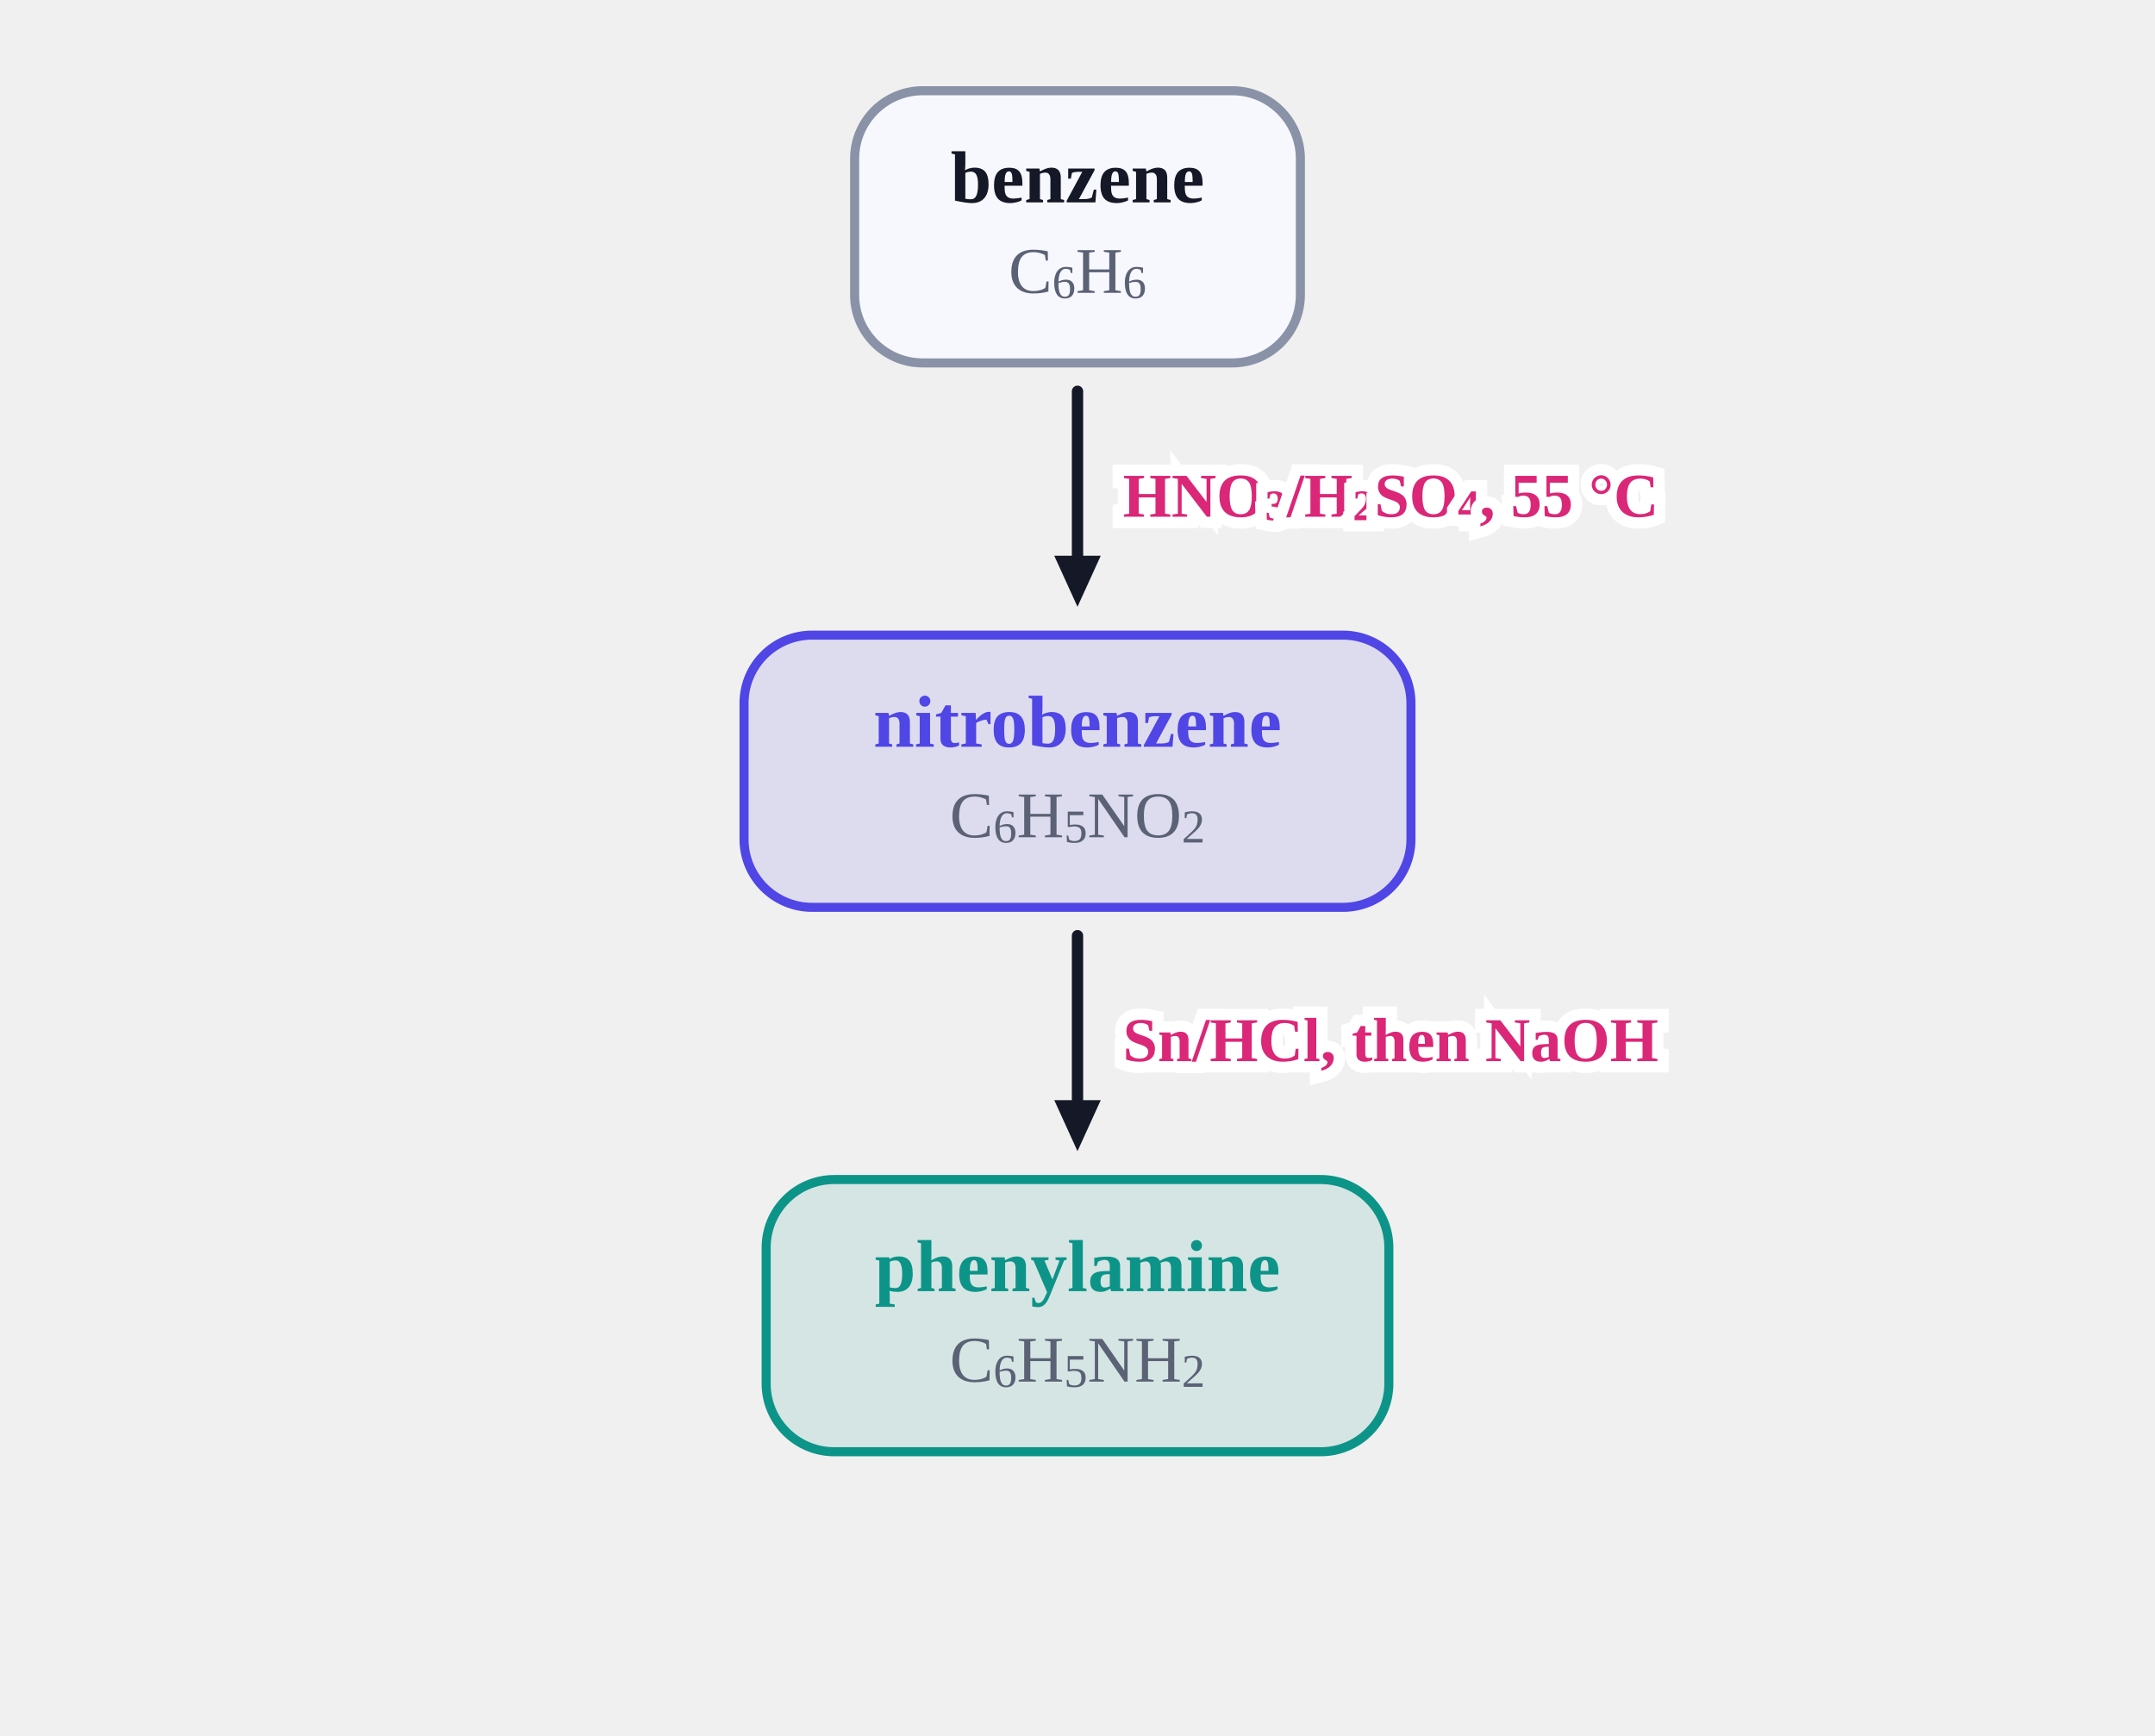
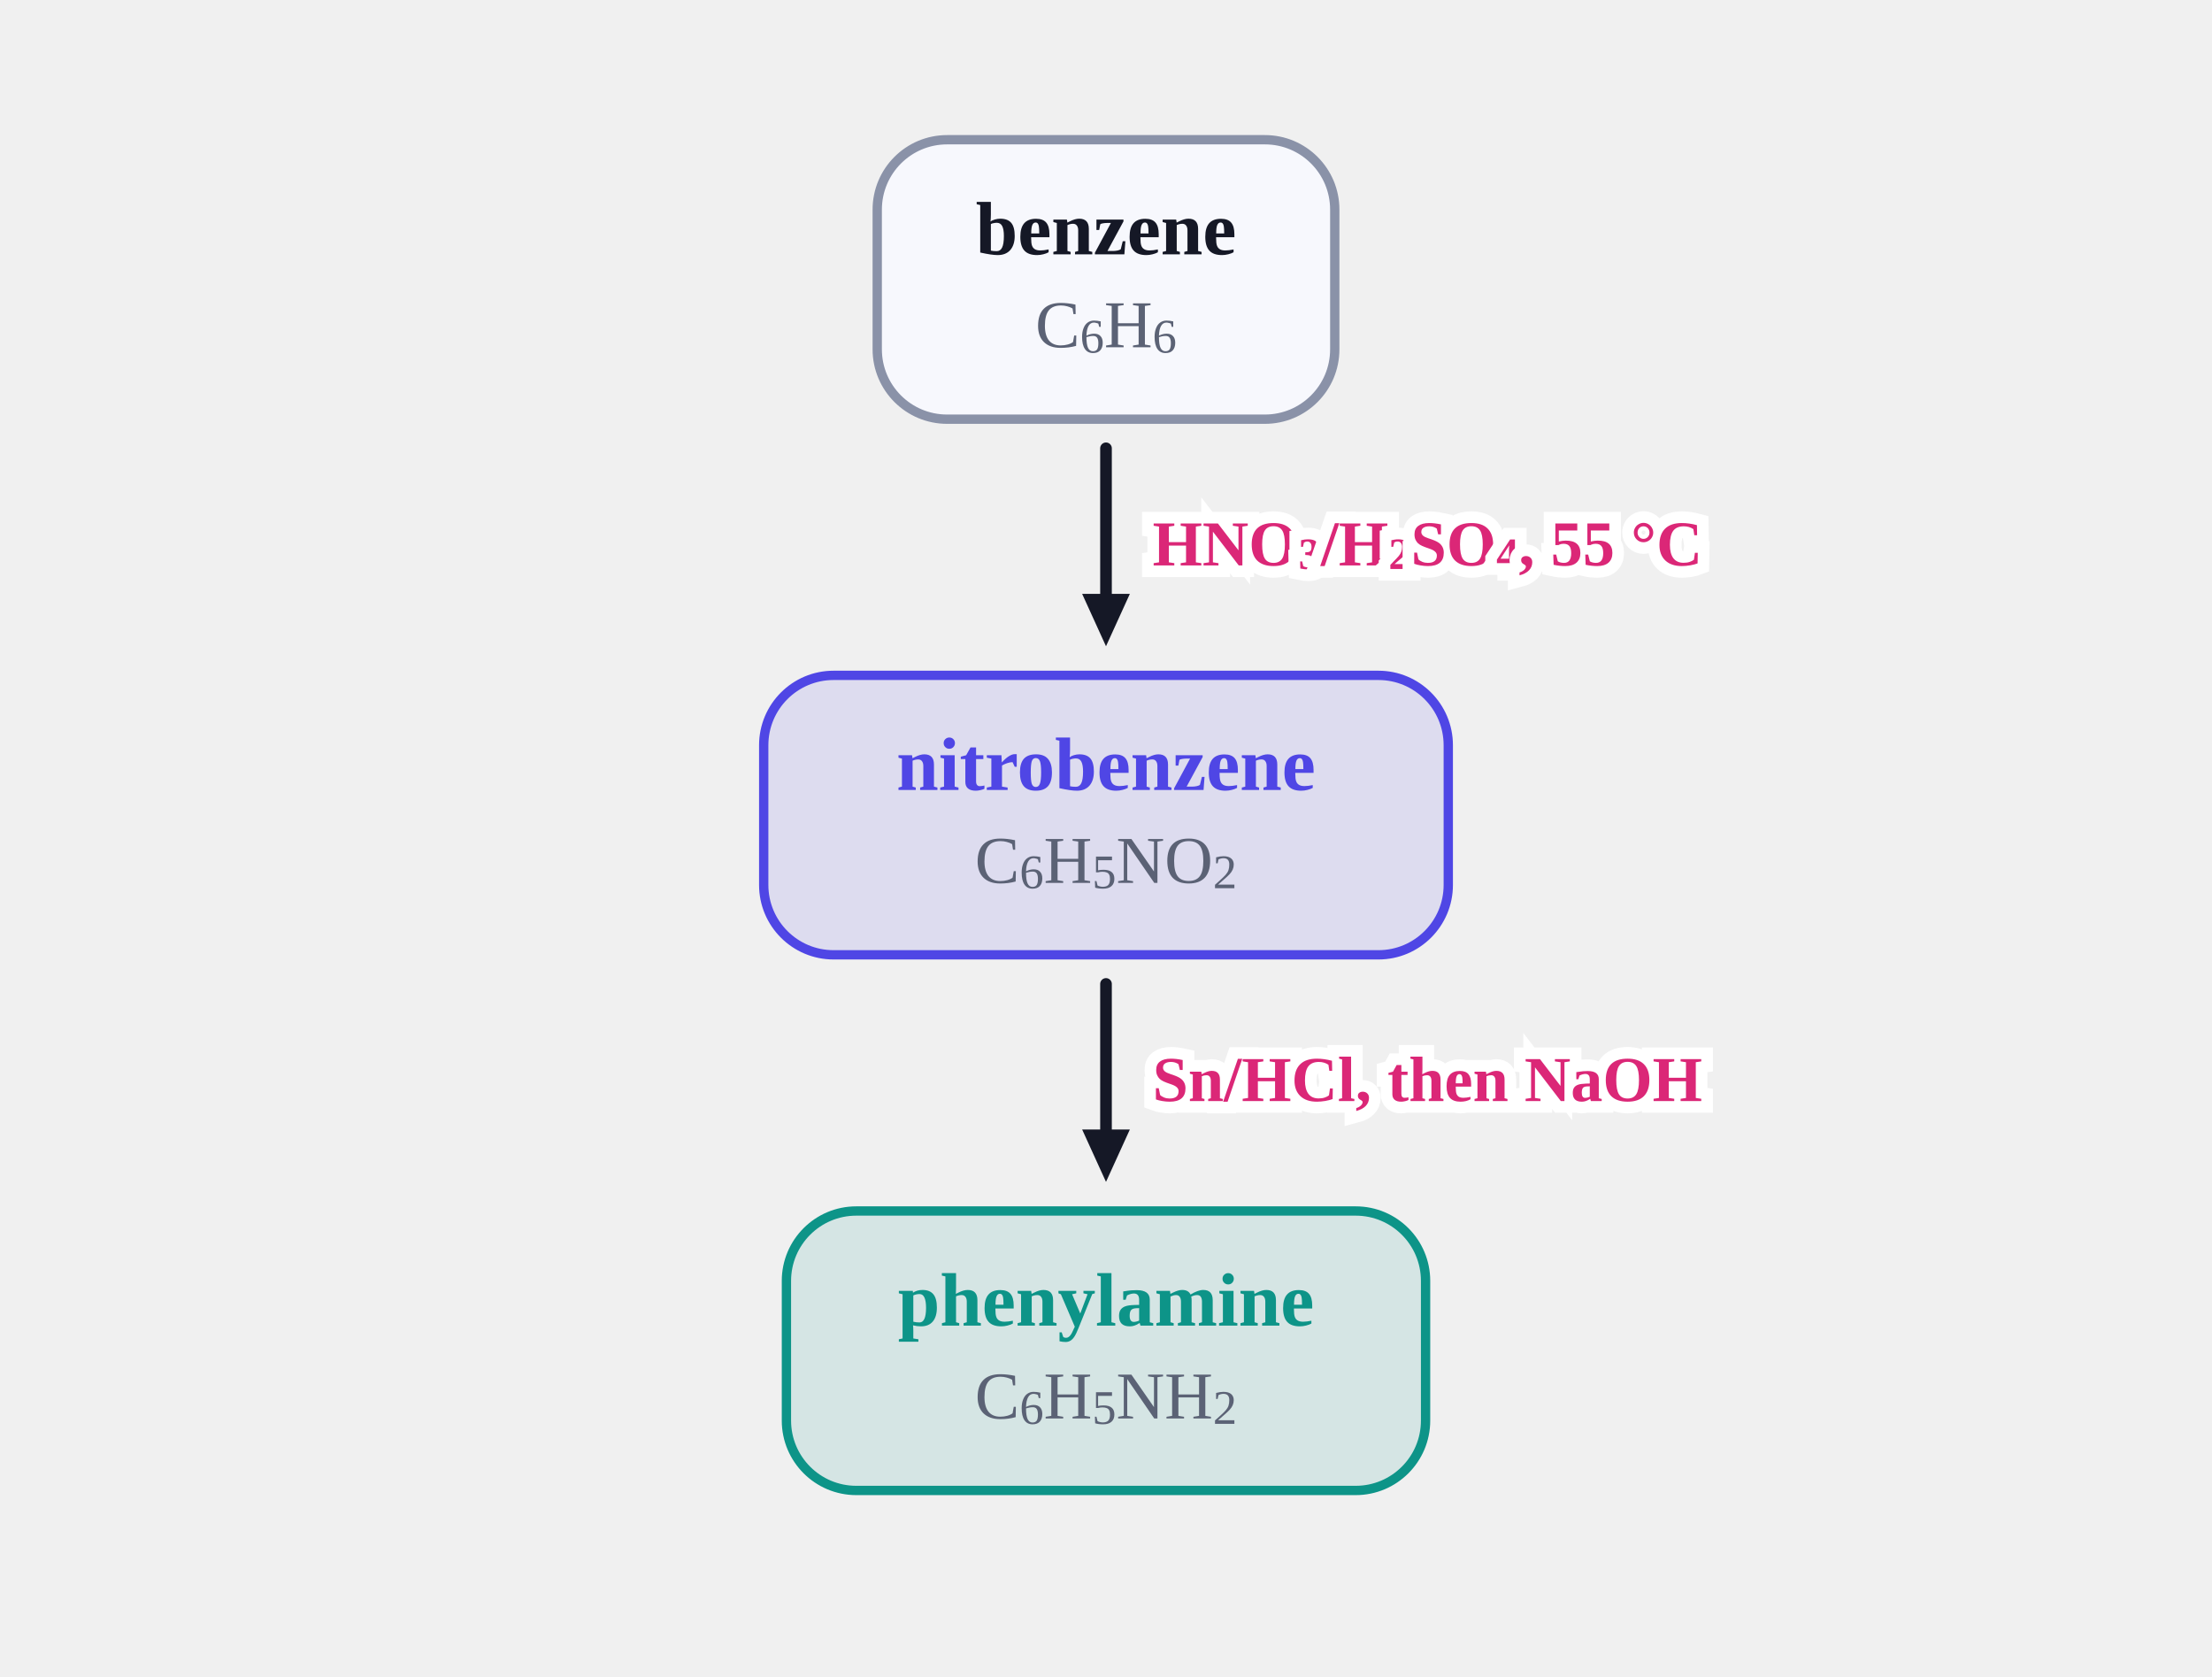
- <svg xmlns="http://www.w3.org/2000/svg" viewBox="0 0 380.0 306.0" width="380.0" height="306.0" role="img" aria-label="Benzene, arrow (conc. HNO₃, conc. H₂SO₄, 55 °C), nitrobenzene, arrow (Sn, HCl; then NaOH), phenylamine." style="color:var(--vx-ink, #151826);font-family:inherit;max-width:100%;height:auto">
-   <path d="M190.0 69.0 L190.0 98.9" stroke="var(--vx-ink, #151826)" stroke-width="2" stroke-linecap="round" fill="none" />
-   <path d="M190.0 107.0 L185.9 98.0 L194.1 98.0 Z" fill="var(--vx-ink, #151826)" />
-   <text x="198.0" y="88.0" font-size="11" font-weight="700" text-anchor="start" dominant-baseline="middle" fill="var(--vx-a2, #db2777)" stroke="#fff" stroke-width="4" paint-order="stroke">HNO<tspan baseline-shift="sub" font-size="70%">3</tspan>/H<tspan baseline-shift="sub" font-size="70%">2</tspan>SO<tspan baseline-shift="sub" font-size="70%">4</tspan>, 55 °C</text>
-   <path d="M190.0 165.0 L190.0 194.9" stroke="var(--vx-ink, #151826)" stroke-width="2" stroke-linecap="round" fill="none" />
+ <svg xmlns="http://www.w3.org/2000/svg" viewBox="0 0 380.0 288.0" width="380.0" height="288.0" role="img" aria-label="Benzene, arrow (conc. HNO₃, conc. H₂SO₄, 55 °C), nitrobenzene, arrow (Sn, HCl; then NaOH), phenylamine." style="color:var(--vx-ink, #151826);font-family:inherit;max-width:100%;height:auto">
+   <path d="M190.0 77.0 L190.0 102.9" stroke="var(--vx-ink, #151826)" stroke-width="2" stroke-linecap="round" fill="none" />
+   <path d="M190.0 111.0 L185.9 102.0 L194.1 102.0 Z" fill="var(--vx-ink, #151826)" />
+   <text x="198.0" y="94.0" font-size="11" font-weight="700" text-anchor="start" dominant-baseline="middle" fill="var(--vx-a2, #db2777)" stroke="#fff" stroke-width="4" paint-order="stroke">HNO<tspan baseline-shift="sub" font-size="70%">3</tspan>/H<tspan baseline-shift="sub" font-size="70%">2</tspan>SO<tspan baseline-shift="sub" font-size="70%">4</tspan>, 55 °C</text>
+   <path d="M190.0 169.0 L190.0 194.9" stroke="var(--vx-ink, #151826)" stroke-width="2" stroke-linecap="round" fill="none" />
  <path d="M190.0 203.0 L185.9 194.0 L194.1 194.0 Z" fill="var(--vx-ink, #151826)" />
-   <text x="198.0" y="184.0" font-size="11" font-weight="700" text-anchor="start" dominant-baseline="middle" fill="var(--vx-a2, #db2777)" stroke="#fff" stroke-width="4" paint-order="stroke">Sn/HCl, then NaOH</text>
-   <rect x="150.7" y="16.0" width="78.6" height="48.0" rx="12" fill="#f7f8fd" fill-opacity="1" stroke="var(--vx-line, #8a92a8)" stroke-width="1.6" />
-   <text x="190.0" y="32.0" font-size="13" font-weight="700" text-anchor="middle" dominant-baseline="middle" fill="var(--vx-ink, #151826)">benzene</text>
-   <text x="190.0" y="49.0" font-size="11.5" font-weight="500" text-anchor="middle" dominant-baseline="middle" fill="var(--vx-soft, #5b6275)">C<tspan baseline-shift="sub" font-size="8.3">6</tspan>H<tspan baseline-shift="sub" font-size="8.3">6</tspan>
+   <text x="198.0" y="186.0" font-size="11" font-weight="700" text-anchor="start" dominant-baseline="middle" fill="var(--vx-a2, #db2777)" stroke="#fff" stroke-width="4" paint-order="stroke">Sn/HCl, then NaOH</text>
+   <rect x="150.7" y="24.0" width="78.6" height="48.0" rx="12" fill="#f7f8fd" fill-opacity="1" stroke="var(--vx-line, #8a92a8)" stroke-width="1.6" />
+   <text x="190.0" y="40.0" font-size="13" font-weight="700" text-anchor="middle" dominant-baseline="middle" fill="var(--vx-ink, #151826)">benzene</text>
+   <text x="190.0" y="57.0" font-size="11.5" font-weight="500" text-anchor="middle" dominant-baseline="middle" fill="var(--vx-soft, #5b6275)">C<tspan baseline-shift="sub" font-size="8.3">6</tspan>H<tspan baseline-shift="sub" font-size="8.3">6</tspan>
  </text>
-   <rect x="131.2" y="112.0" width="117.6" height="48.0" rx="12" fill="var(--vx-a1, #4f46e5)" fill-opacity="0.12" stroke="var(--vx-a1, #4f46e5)" stroke-width="1.6" />
-   <text x="190.0" y="128.0" font-size="13" font-weight="700" text-anchor="middle" dominant-baseline="middle" fill="var(--vx-a1, #4f46e5)">nitrobenzene</text>
-   <text x="190.0" y="145.0" font-size="11.5" font-weight="500" text-anchor="middle" dominant-baseline="middle" fill="var(--vx-soft, #5b6275)">C<tspan baseline-shift="sub" font-size="8.3">6</tspan>H<tspan baseline-shift="sub" font-size="8.3">5</tspan>NO<tspan baseline-shift="sub" font-size="8.3">2</tspan>
+   <rect x="131.2" y="116.0" width="117.6" height="48.0" rx="12" fill="var(--vx-a1, #4f46e5)" fill-opacity="0.12" stroke="var(--vx-a1, #4f46e5)" stroke-width="1.6" />
+   <text x="190.0" y="132.0" font-size="13" font-weight="700" text-anchor="middle" dominant-baseline="middle" fill="var(--vx-a1, #4f46e5)">nitrobenzene</text>
+   <text x="190.0" y="149.0" font-size="11.5" font-weight="500" text-anchor="middle" dominant-baseline="middle" fill="var(--vx-soft, #5b6275)">C<tspan baseline-shift="sub" font-size="8.3">6</tspan>H<tspan baseline-shift="sub" font-size="8.3">5</tspan>NO<tspan baseline-shift="sub" font-size="8.3">2</tspan>
  </text>
  <rect x="135.1" y="208.0" width="109.8" height="48.0" rx="12" fill="var(--vx-a4, #0d9488)" fill-opacity="0.12" stroke="var(--vx-a4, #0d9488)" stroke-width="1.6" />
  <text x="190.0" y="224.0" font-size="13" font-weight="700" text-anchor="middle" dominant-baseline="middle" fill="var(--vx-a4, #0d9488)">phenylamine</text>
  <text x="190.0" y="241.0" font-size="11.5" font-weight="500" text-anchor="middle" dominant-baseline="middle" fill="var(--vx-soft, #5b6275)">C<tspan baseline-shift="sub" font-size="8.3">6</tspan>H<tspan baseline-shift="sub" font-size="8.3">5</tspan>NH<tspan baseline-shift="sub" font-size="8.3">2</tspan>
  </text>
</svg>
